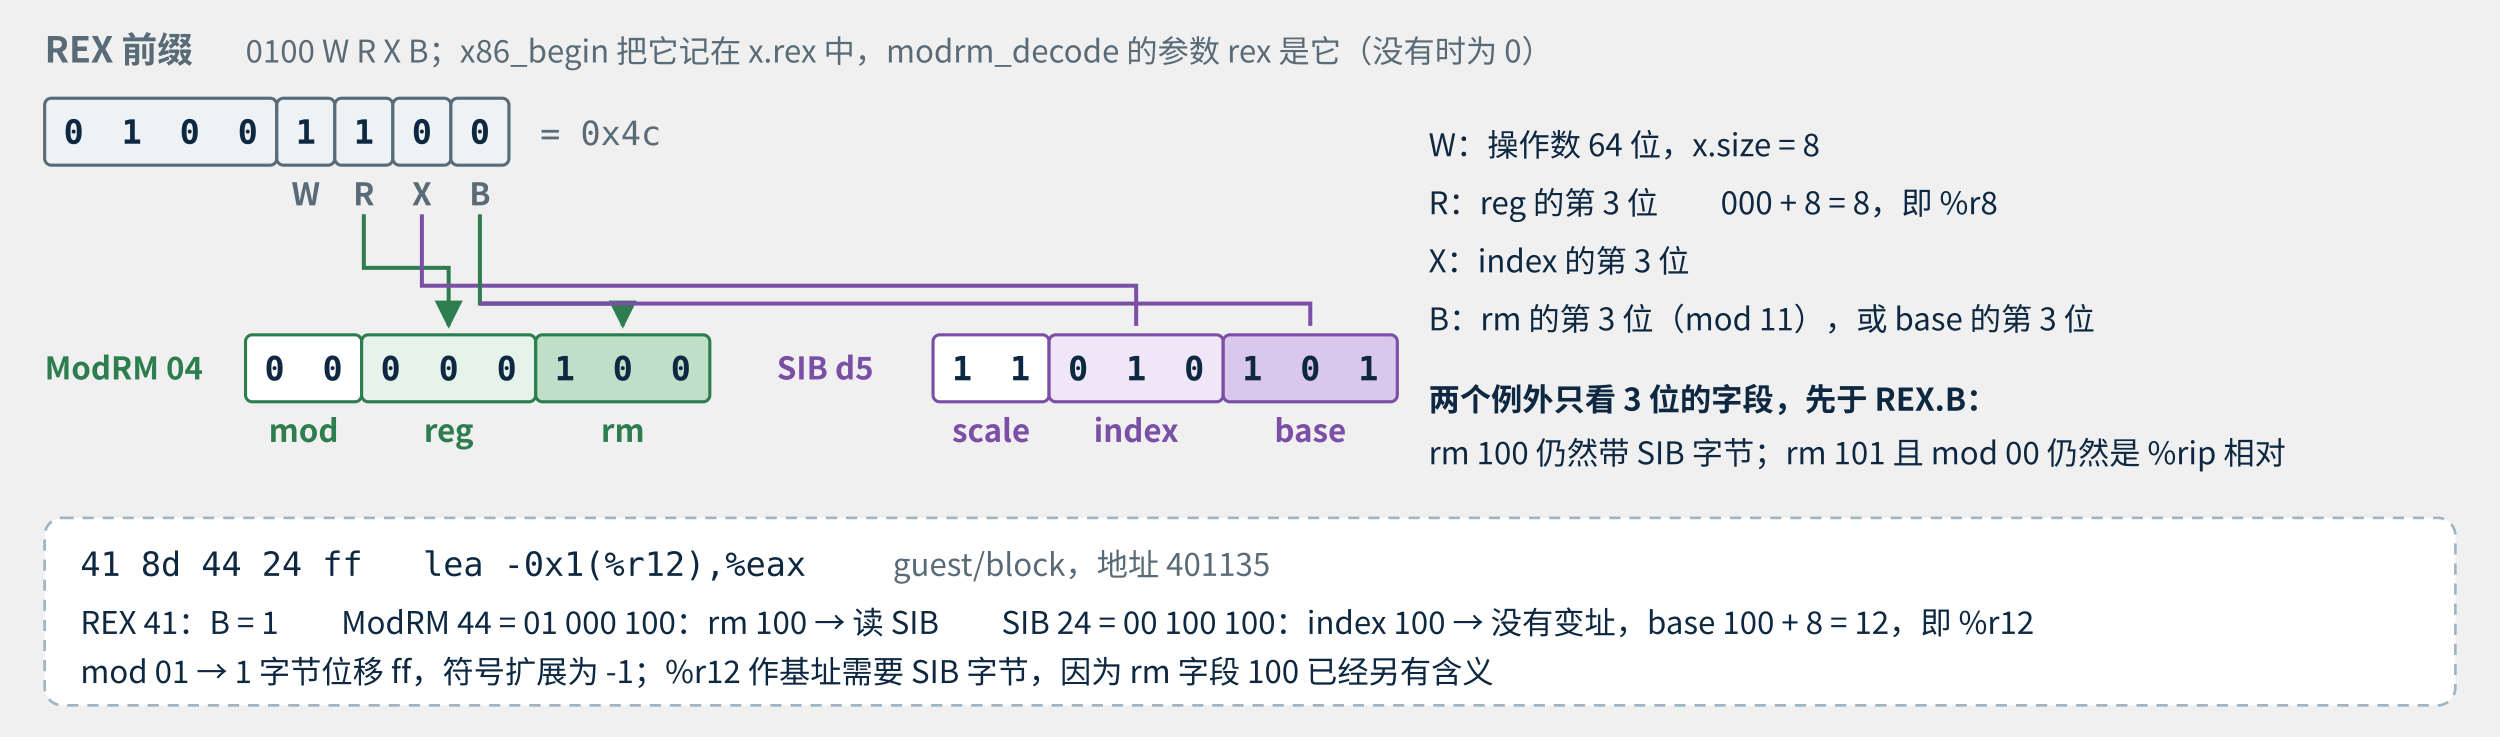
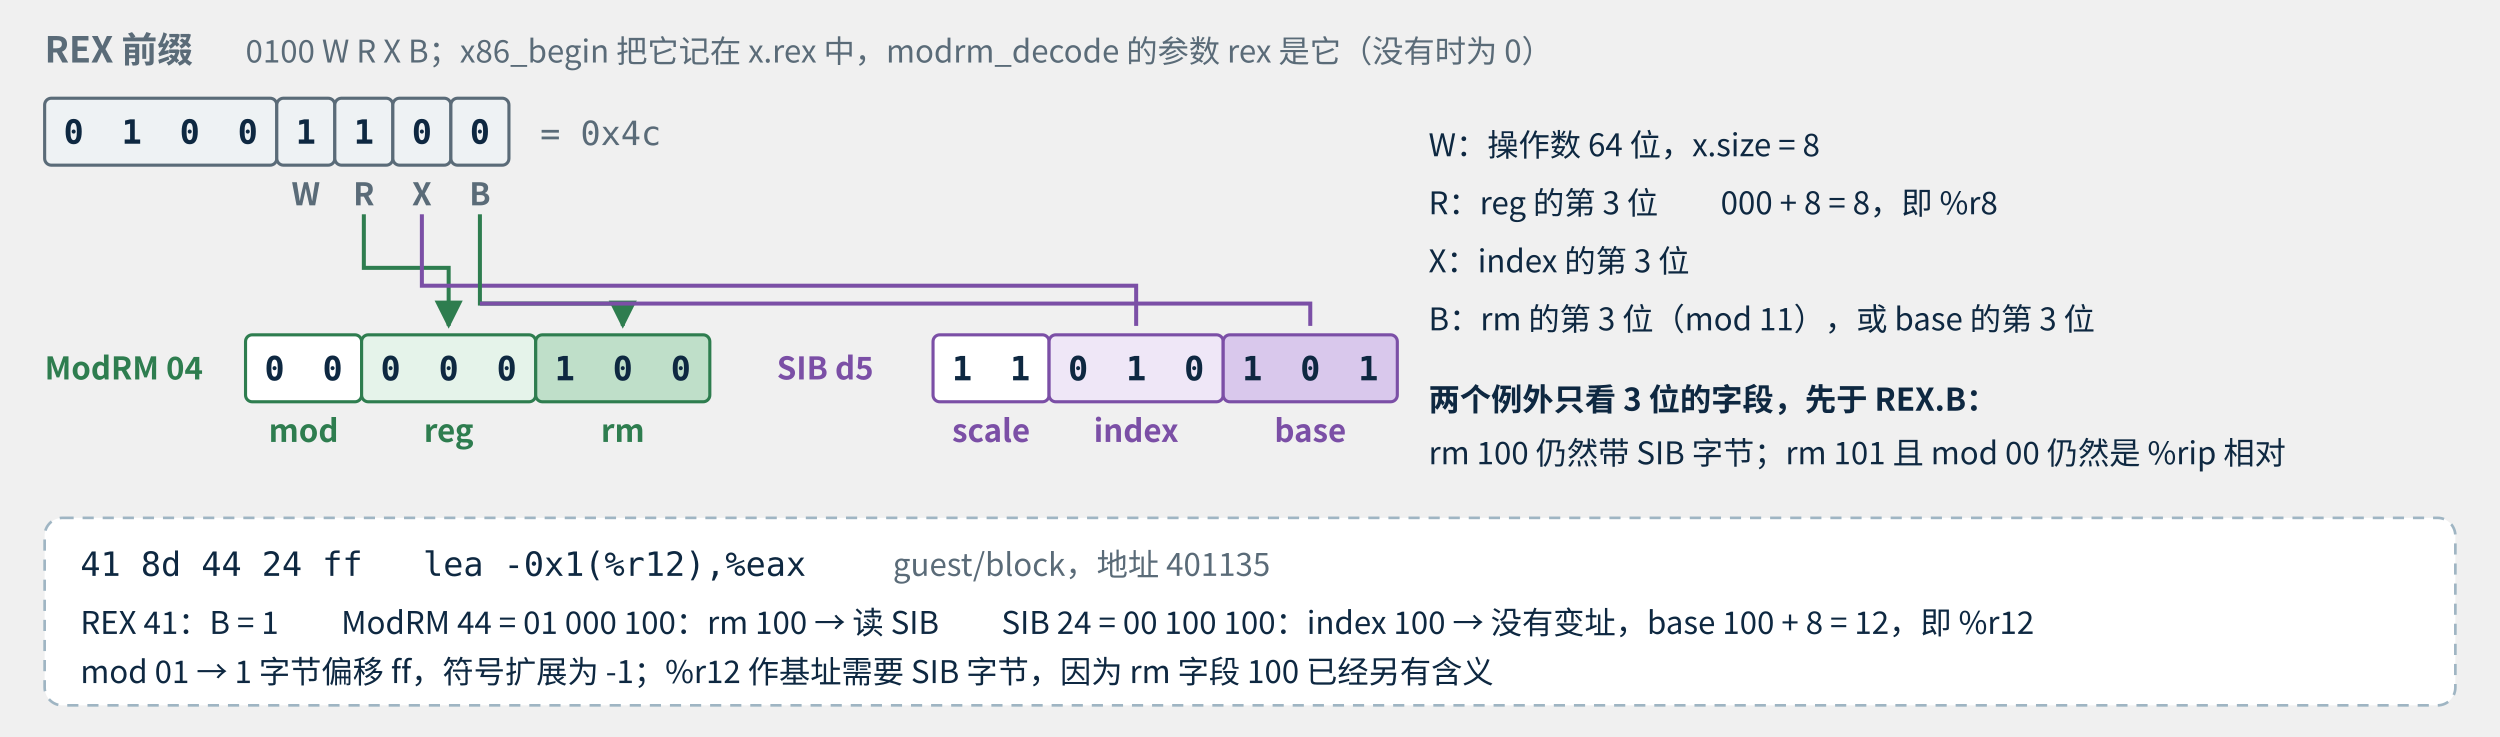
<svg xmlns="http://www.w3.org/2000/svg" viewBox="0 0 1120 330" width="1120" height="330">
  <defs>
    <marker id="ah-156082" viewBox="0 0 10 10" refX="9" refY="5" markerWidth="7" markerHeight="7" orient="auto-start-reverse">
      <path d="M0,0 L10,5 L0,10 z" fill="#156082" />
    </marker>
    <marker id="ah-e97132" viewBox="0 0 10 10" refX="9" refY="5" markerWidth="7" markerHeight="7" orient="auto-start-reverse">
      <path d="M0,0 L10,5 L0,10 z" fill="#e97132" />
    </marker>
    <marker id="ah-0e2841" viewBox="0 0 10 10" refX="9" refY="5" markerWidth="7" markerHeight="7" orient="auto-start-reverse">
      <path d="M0,0 L10,5 L0,10 z" fill="#0e2841" />
    </marker>
    <marker id="ah-2e7d4f" viewBox="0 0 10 10" refX="9" refY="5" markerWidth="7" markerHeight="7" orient="auto-start-reverse">
      <path d="M0,0 L10,5 L0,10 z" fill="#2e7d4f" />
    </marker>
    <marker id="ah-c0392b" viewBox="0 0 10 10" refX="9" refY="5" markerWidth="7" markerHeight="7" orient="auto-start-reverse">
      <path d="M0,0 L10,5 L0,10 z" fill="#c0392b" />
    </marker>
    <marker id="ah-5a6b78" viewBox="0 0 10 10" refX="9" refY="5" markerWidth="7" markerHeight="7" orient="auto-start-reverse">
      <path d="M0,0 L10,5 L0,10 z" fill="#5a6b78" />
    </marker>
    <marker id="ah-9fb5c3" viewBox="0 0 10 10" refX="9" refY="5" markerWidth="7" markerHeight="7" orient="auto-start-reverse">
      <path d="M0,0 L10,5 L0,10 z" fill="#9fb5c3" />
    </marker>
  </defs>
  <text x="20.0" y="28.0" font-family="PingFang SC, Noto Sans CJK SC, Source Han Sans SC, sans-serif" font-size="16" font-weight="bold" fill="#5a6b78" text-anchor="start">REX 前缀</text>
  <text x="110.0" y="28.0" font-family="PingFang SC, Noto Sans CJK SC, Source Han Sans SC, sans-serif" font-size="14" font-weight="normal" fill="#5a6b78" text-anchor="start">0100 W R X B；x86_begin 把它记在 x.rex 中，modrm_decode 的参数 rex 是它（没有时为 0）</text>
  <rect x="20.0" y="44.0" width="104.0" height="30.0" rx="3" fill="#eef2f4" stroke="#5a6b78" stroke-width="1.4" />
  <text x="33.0" y="64.4" font-family="SFMono-Regular, Menlo, DejaVu Sans Mono, Consolas, monospace" font-size="15" font-weight="bold" fill="#0e2841" text-anchor="middle">0</text>
  <text x="59.0" y="64.4" font-family="SFMono-Regular, Menlo, DejaVu Sans Mono, Consolas, monospace" font-size="15" font-weight="bold" fill="#0e2841" text-anchor="middle">1</text>
  <text x="85.0" y="64.4" font-family="SFMono-Regular, Menlo, DejaVu Sans Mono, Consolas, monospace" font-size="15" font-weight="bold" fill="#0e2841" text-anchor="middle">0</text>
  <text x="111.0" y="64.4" font-family="SFMono-Regular, Menlo, DejaVu Sans Mono, Consolas, monospace" font-size="15" font-weight="bold" fill="#0e2841" text-anchor="middle">0</text>
  <text x="72.0" y="92.0" font-family="PingFang SC, Noto Sans CJK SC, Source Han Sans SC, sans-serif" font-size="14" font-weight="bold" fill="#5a6b78" text-anchor="middle" />
  <rect x="124.0" y="44.0" width="26.0" height="30.0" rx="3" fill="#eef2f4" stroke="#5a6b78" stroke-width="1.4" />
  <text x="137.0" y="64.4" font-family="SFMono-Regular, Menlo, DejaVu Sans Mono, Consolas, monospace" font-size="15" font-weight="bold" fill="#0e2841" text-anchor="middle">1</text>
  <text x="137.0" y="92.0" font-family="PingFang SC, Noto Sans CJK SC, Source Han Sans SC, sans-serif" font-size="14" font-weight="bold" fill="#5a6b78" text-anchor="middle">W</text>
  <rect x="150.0" y="44.0" width="26.0" height="30.0" rx="3" fill="#eef2f4" stroke="#5a6b78" stroke-width="1.4" />
  <text x="163.0" y="64.4" font-family="SFMono-Regular, Menlo, DejaVu Sans Mono, Consolas, monospace" font-size="15" font-weight="bold" fill="#0e2841" text-anchor="middle">1</text>
  <text x="163.0" y="92.0" font-family="PingFang SC, Noto Sans CJK SC, Source Han Sans SC, sans-serif" font-size="14" font-weight="bold" fill="#5a6b78" text-anchor="middle">R</text>
  <rect x="176.0" y="44.0" width="26.0" height="30.0" rx="3" fill="#eef2f4" stroke="#5a6b78" stroke-width="1.4" />
  <text x="189.0" y="64.4" font-family="SFMono-Regular, Menlo, DejaVu Sans Mono, Consolas, monospace" font-size="15" font-weight="bold" fill="#0e2841" text-anchor="middle">0</text>
  <text x="189.0" y="92.0" font-family="PingFang SC, Noto Sans CJK SC, Source Han Sans SC, sans-serif" font-size="14" font-weight="bold" fill="#5a6b78" text-anchor="middle">X</text>
  <rect x="202.0" y="44.0" width="26.0" height="30.0" rx="3" fill="#eef2f4" stroke="#5a6b78" stroke-width="1.4" />
  <text x="215.0" y="64.4" font-family="SFMono-Regular, Menlo, DejaVu Sans Mono, Consolas, monospace" font-size="15" font-weight="bold" fill="#0e2841" text-anchor="middle">0</text>
  <text x="215.0" y="92.0" font-family="PingFang SC, Noto Sans CJK SC, Source Han Sans SC, sans-serif" font-size="14" font-weight="bold" fill="#5a6b78" text-anchor="middle">B</text>
  <text x="242.0" y="65.0" font-family="SFMono-Regular, Menlo, DejaVu Sans Mono, Consolas, monospace" font-size="15" font-weight="normal" fill="#5a6b78" text-anchor="start">= 0x4c</text>
  <text x="20.0" y="170.0" font-family="PingFang SC, Noto Sans CJK SC, Source Han Sans SC, sans-serif" font-size="14" font-weight="bold" fill="#2e7d4f" text-anchor="start">ModRM 04</text>
  <rect x="110.0" y="150.0" width="52.0" height="30.0" rx="3" fill="#ffffff" stroke="#2e7d4f" stroke-width="1.4" />
  <text x="123.0" y="170.4" font-family="SFMono-Regular, Menlo, DejaVu Sans Mono, Consolas, monospace" font-size="15" font-weight="bold" fill="#0e2841" text-anchor="middle">0</text>
  <text x="149.0" y="170.4" font-family="SFMono-Regular, Menlo, DejaVu Sans Mono, Consolas, monospace" font-size="15" font-weight="bold" fill="#0e2841" text-anchor="middle">0</text>
  <text x="136.0" y="198.0" font-family="PingFang SC, Noto Sans CJK SC, Source Han Sans SC, sans-serif" font-size="14" font-weight="bold" fill="#2e7d4f" text-anchor="middle">mod</text>
  <rect x="162.0" y="150.0" width="78.0" height="30.0" rx="3" fill="#e5f3ea" stroke="#2e7d4f" stroke-width="1.4" />
  <text x="175.0" y="170.4" font-family="SFMono-Regular, Menlo, DejaVu Sans Mono, Consolas, monospace" font-size="15" font-weight="bold" fill="#0e2841" text-anchor="middle">0</text>
  <text x="201.0" y="170.4" font-family="SFMono-Regular, Menlo, DejaVu Sans Mono, Consolas, monospace" font-size="15" font-weight="bold" fill="#0e2841" text-anchor="middle">0</text>
  <text x="227.0" y="170.4" font-family="SFMono-Regular, Menlo, DejaVu Sans Mono, Consolas, monospace" font-size="15" font-weight="bold" fill="#0e2841" text-anchor="middle">0</text>
  <text x="201.0" y="198.0" font-family="PingFang SC, Noto Sans CJK SC, Source Han Sans SC, sans-serif" font-size="14" font-weight="bold" fill="#2e7d4f" text-anchor="middle">reg</text>
  <rect x="240.0" y="150.0" width="78.0" height="30.0" rx="3" fill="#bfdfc9" stroke="#2e7d4f" stroke-width="1.4" />
  <text x="253.0" y="170.4" font-family="SFMono-Regular, Menlo, DejaVu Sans Mono, Consolas, monospace" font-size="15" font-weight="bold" fill="#0e2841" text-anchor="middle">1</text>
  <text x="279.0" y="170.4" font-family="SFMono-Regular, Menlo, DejaVu Sans Mono, Consolas, monospace" font-size="15" font-weight="bold" fill="#0e2841" text-anchor="middle">0</text>
  <text x="305.0" y="170.4" font-family="SFMono-Regular, Menlo, DejaVu Sans Mono, Consolas, monospace" font-size="15" font-weight="bold" fill="#0e2841" text-anchor="middle">0</text>
  <text x="279.0" y="198.0" font-family="PingFang SC, Noto Sans CJK SC, Source Han Sans SC, sans-serif" font-size="14" font-weight="bold" fill="#2e7d4f" text-anchor="middle">rm</text>
  <text x="348.0" y="170.0" font-family="PingFang SC, Noto Sans CJK SC, Source Han Sans SC, sans-serif" font-size="14" font-weight="bold" fill="#7b4fa6" text-anchor="start">SIB d5</text>
  <rect x="418.0" y="150.0" width="52.0" height="30.0" rx="3" fill="#ffffff" stroke="#7b4fa6" stroke-width="1.4" />
  <text x="431.0" y="170.4" font-family="SFMono-Regular, Menlo, DejaVu Sans Mono, Consolas, monospace" font-size="15" font-weight="bold" fill="#0e2841" text-anchor="middle">1</text>
  <text x="457.0" y="170.4" font-family="SFMono-Regular, Menlo, DejaVu Sans Mono, Consolas, monospace" font-size="15" font-weight="bold" fill="#0e2841" text-anchor="middle">1</text>
  <text x="444.0" y="198.0" font-family="PingFang SC, Noto Sans CJK SC, Source Han Sans SC, sans-serif" font-size="14" font-weight="bold" fill="#7b4fa6" text-anchor="middle">scale</text>
  <rect x="470.0" y="150.0" width="78.0" height="30.0" rx="3" fill="#efe7f7" stroke="#7b4fa6" stroke-width="1.4" />
  <text x="483.0" y="170.4" font-family="SFMono-Regular, Menlo, DejaVu Sans Mono, Consolas, monospace" font-size="15" font-weight="bold" fill="#0e2841" text-anchor="middle">0</text>
  <text x="509.0" y="170.4" font-family="SFMono-Regular, Menlo, DejaVu Sans Mono, Consolas, monospace" font-size="15" font-weight="bold" fill="#0e2841" text-anchor="middle">1</text>
  <text x="535.0" y="170.4" font-family="SFMono-Regular, Menlo, DejaVu Sans Mono, Consolas, monospace" font-size="15" font-weight="bold" fill="#0e2841" text-anchor="middle">0</text>
  <text x="509.0" y="198.0" font-family="PingFang SC, Noto Sans CJK SC, Source Han Sans SC, sans-serif" font-size="14" font-weight="bold" fill="#7b4fa6" text-anchor="middle">index</text>
  <rect x="548.0" y="150.0" width="78.0" height="30.0" rx="3" fill="#d9c8ec" stroke="#7b4fa6" stroke-width="1.4" />
  <text x="561.0" y="170.4" font-family="SFMono-Regular, Menlo, DejaVu Sans Mono, Consolas, monospace" font-size="15" font-weight="bold" fill="#0e2841" text-anchor="middle">1</text>
  <text x="587.0" y="170.4" font-family="SFMono-Regular, Menlo, DejaVu Sans Mono, Consolas, monospace" font-size="15" font-weight="bold" fill="#0e2841" text-anchor="middle">0</text>
  <text x="613.0" y="170.4" font-family="SFMono-Regular, Menlo, DejaVu Sans Mono, Consolas, monospace" font-size="15" font-weight="bold" fill="#0e2841" text-anchor="middle">1</text>
  <text x="587.0" y="198.0" font-family="PingFang SC, Noto Sans CJK SC, Source Han Sans SC, sans-serif" font-size="14" font-weight="bold" fill="#7b4fa6" text-anchor="middle">base</text>
  <path d="M 163.0 96.0 L 163.0 120.0 L 201.0 120.0 L 201.0 146.0" fill="none" stroke="#2e7d4f" stroke-width="1.8" marker-end="url(#ah-2e7d4f)" />
  <path d="M 189.0 96.0 L 189.0 128.0 L 509.0 128.0 L 509.0 146.0" fill="none" stroke="#7b4fa6" stroke-width="1.8" marker-end="url(#ah-7b4fa6)" />
  <path d="M 215.0 96.0 L 215.0 136.0 L 279.0 136.0 L 279.0 146.0" fill="none" stroke="#2e7d4f" stroke-width="1.8" marker-end="url(#ah-2e7d4f)" />
  <path d="M 215.0 136.0 L 587.0 136.0 L 587.0 146.0" fill="none" stroke="#7b4fa6" stroke-width="1.8" marker-end="url(#ah-7b4fa6)" />
  <text x="640.0" y="70.0" font-family="PingFang SC, Noto Sans CJK SC, Source Han Sans SC, sans-serif" font-size="14" font-weight="normal" fill="#0e2841" text-anchor="start">W：操作数 64 位，x.size = 8</text>
  <text x="640.0" y="96.0" font-family="PingFang SC, Noto Sans CJK SC, Source Han Sans SC, sans-serif" font-size="14" font-weight="normal" fill="#0e2841" text-anchor="start">R：reg 的第 3 位　　000 + 8 = 8，即 %r8</text>
  <text x="640.0" y="122.0" font-family="PingFang SC, Noto Sans CJK SC, Source Han Sans SC, sans-serif" font-size="14" font-weight="normal" fill="#0e2841" text-anchor="start">X：index 的第 3 位</text>
  <text x="640.0" y="148.0" font-family="PingFang SC, Noto Sans CJK SC, Source Han Sans SC, sans-serif" font-size="14" font-weight="normal" fill="#0e2841" text-anchor="start">B：rm 的第 3 位（mod 11），或 base 的第 3 位</text>
  <text x="640.0" y="184.0" font-family="PingFang SC, Noto Sans CJK SC, Source Han Sans SC, sans-serif" font-size="14" font-weight="bold" fill="#0e2841" text-anchor="start">两个例外只看 3 位的字段，先于 REX.B：</text>
  <text x="640.0" y="208.0" font-family="PingFang SC, Noto Sans CJK SC, Source Han Sans SC, sans-serif" font-size="14" font-weight="normal" fill="#0e2841" text-anchor="start">rm 100 仍然带 SIB 字节；rm 101 且 mod 00 仍然是 %rip 相对</text>
  <rect x="20.0" y="232.0" width="1080.0" height="84.0" rx="8" fill="#ffffff" stroke="#9fb5c3" stroke-width="1.2" stroke-dasharray="5 4" />
  <text x="36.0" y="258.0" font-family="SFMono-Regular, Menlo, DejaVu Sans Mono, Consolas, monospace" font-size="15" font-weight="normal" fill="#0e2841" text-anchor="start" xml:space="preserve">41 8d 44 24 ff   lea -0x1(%r12),%eax</text>
  <text x="400.0" y="258.0" font-family="PingFang SC, Noto Sans CJK SC, Source Han Sans SC, sans-serif" font-size="14" font-weight="normal" fill="#5a6b78" text-anchor="start">guest/block，地址 401135</text>
  <text x="36.0" y="284.0" font-family="PingFang SC, Noto Sans CJK SC, Source Han Sans SC, sans-serif" font-size="14" font-weight="normal" fill="#0e2841" text-anchor="start">REX 41：B = 1　　ModRM 44 = 01 000 100：rm 100 → 读 SIB　　SIB 24 = 00 100 100：index 100 → 没有变址，base 100 + 8 = 12，即 %r12</text>
-   <text x="36.0" y="306.0" font-family="PingFang SC, Noto Sans CJK SC, Source Han Sans SC, sans-serif" font-size="14" font-weight="normal" fill="#0e2841" text-anchor="start">mod 01 → 1 字节位移 ff，符号扩展为 -1；%r12 作基址需要 SIB 字节，因为 rm 字段 100 已经另有含义</text>
+   <text x="36.0" y="306.0" font-family="PingFang SC, Noto Sans CJK SC, Source Han Sans SC, sans-serif" font-size="14" font-weight="normal" fill="#0e2841" text-anchor="start">mod 01 → 1 字节偏移 ff，符号扩展为 -1；%r12 作基址需要 SIB 字节，因为 rm 字段 100 已经另有含义</text>
</svg>
